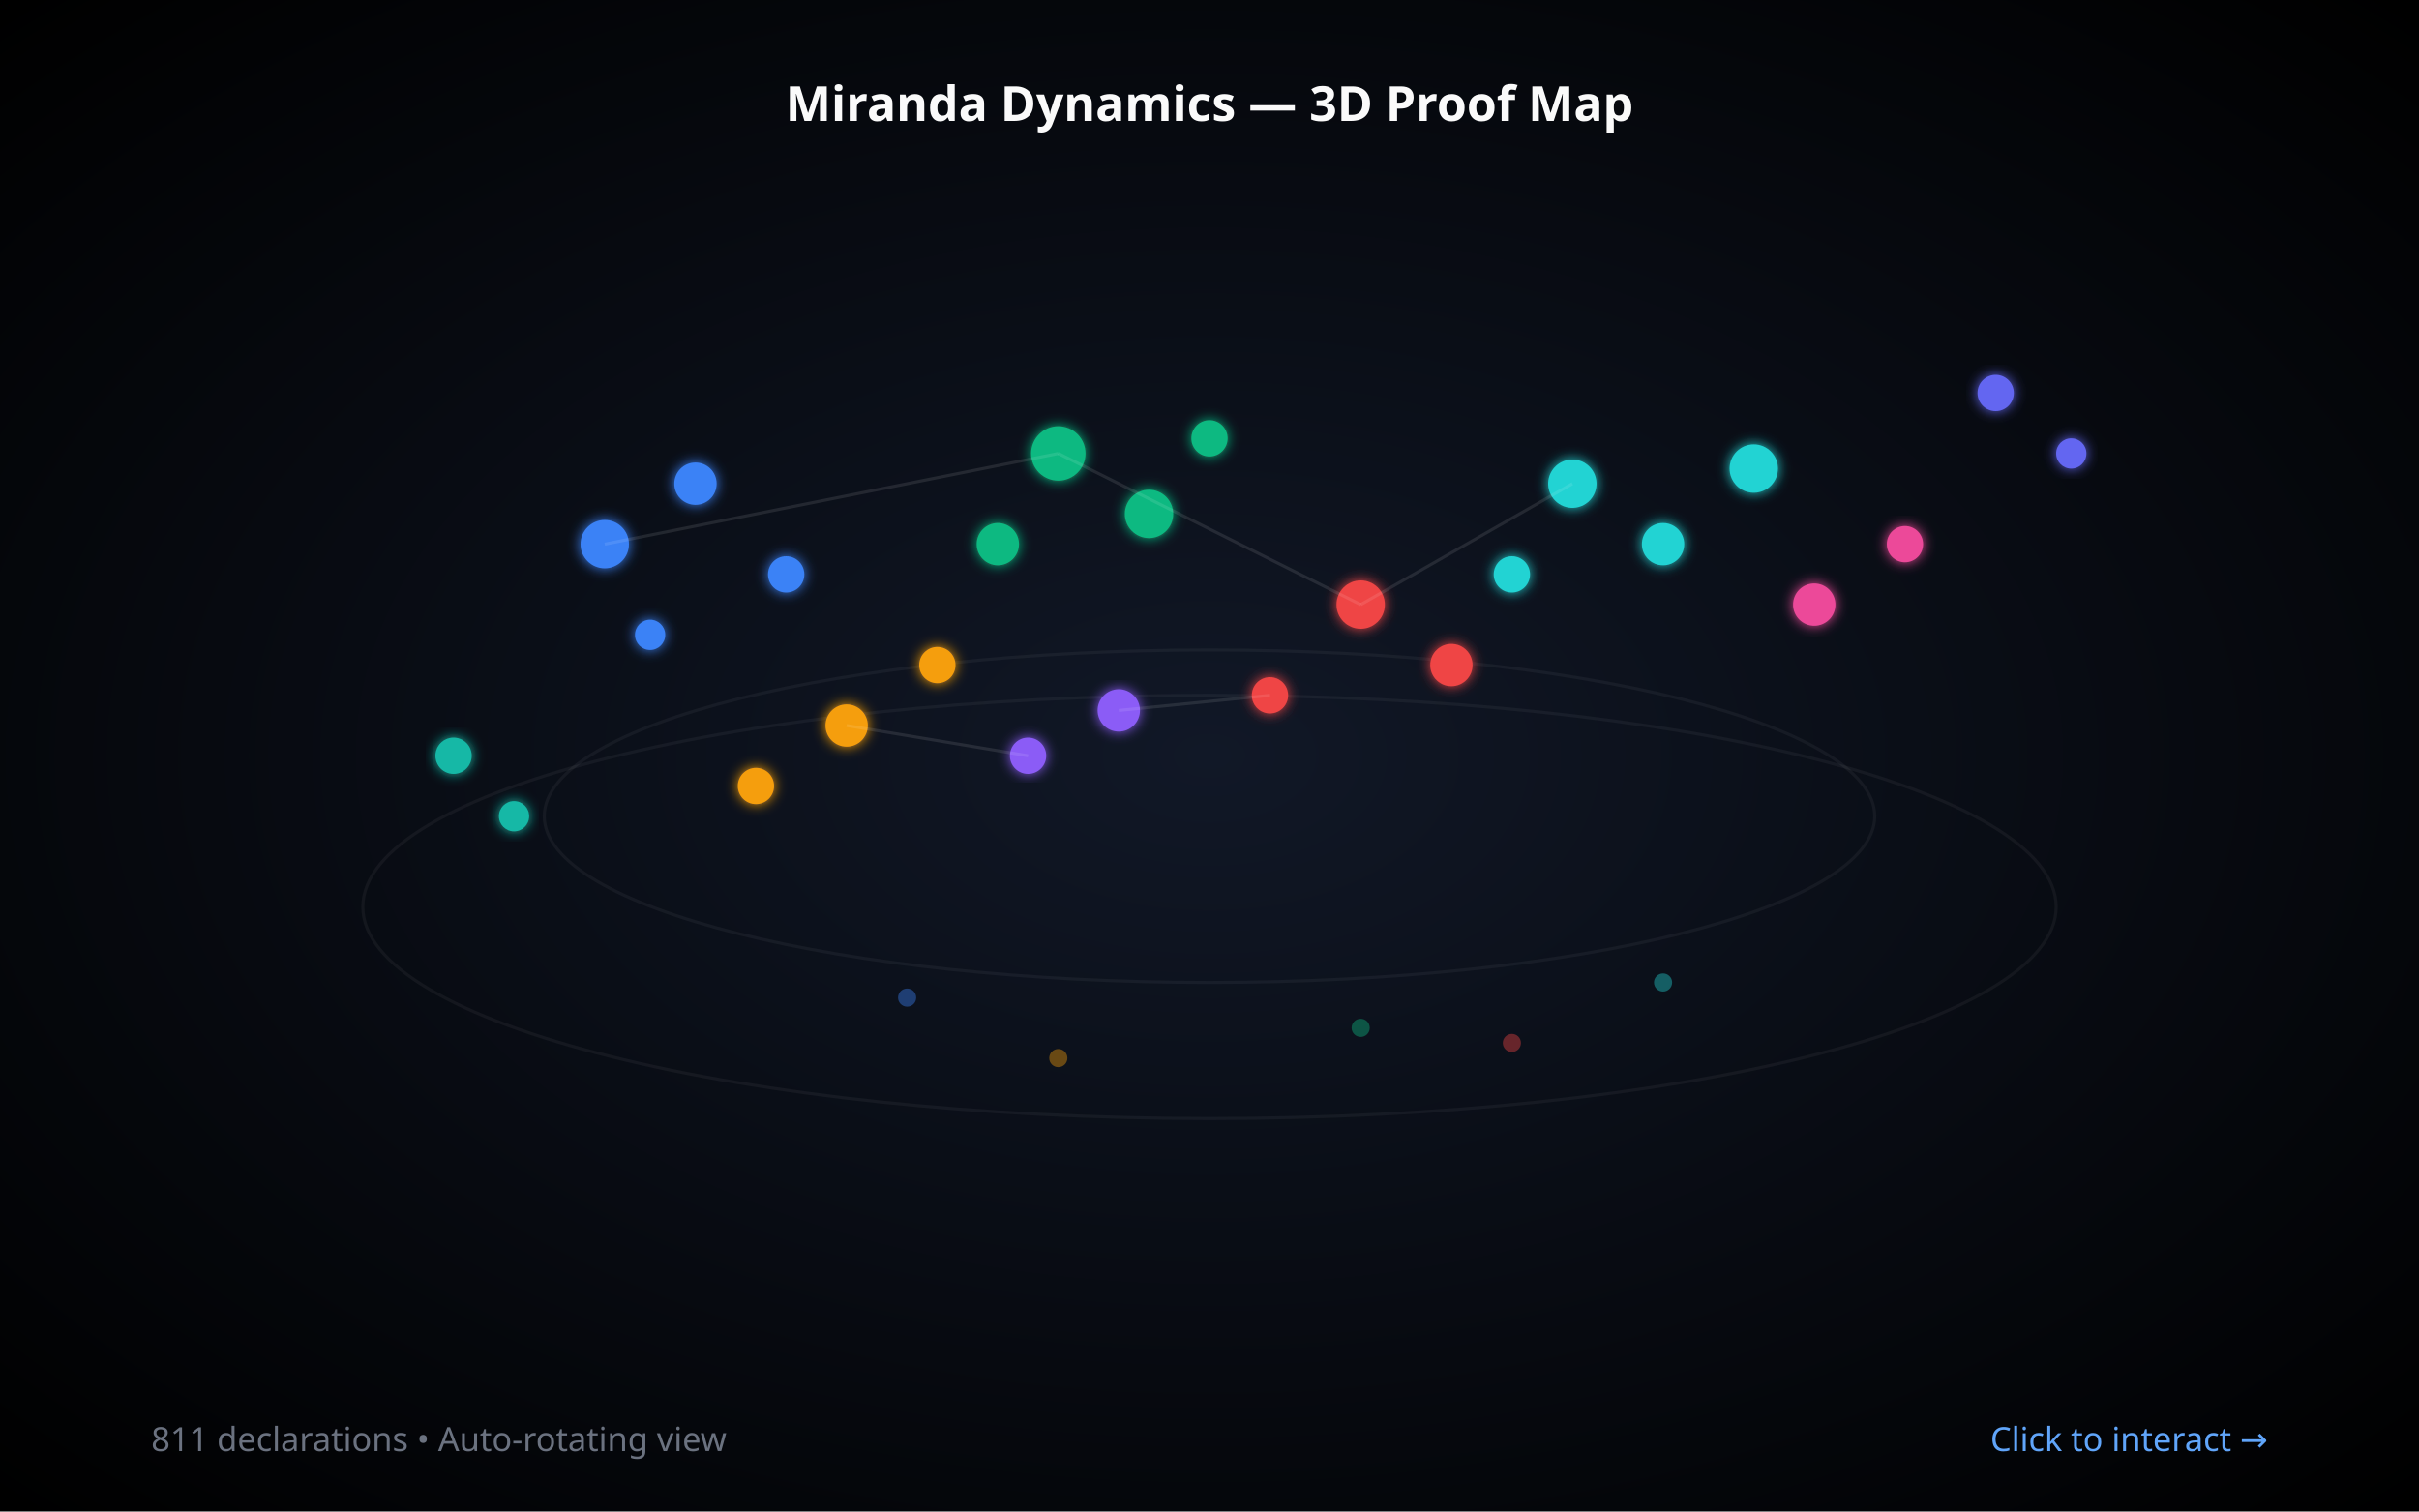
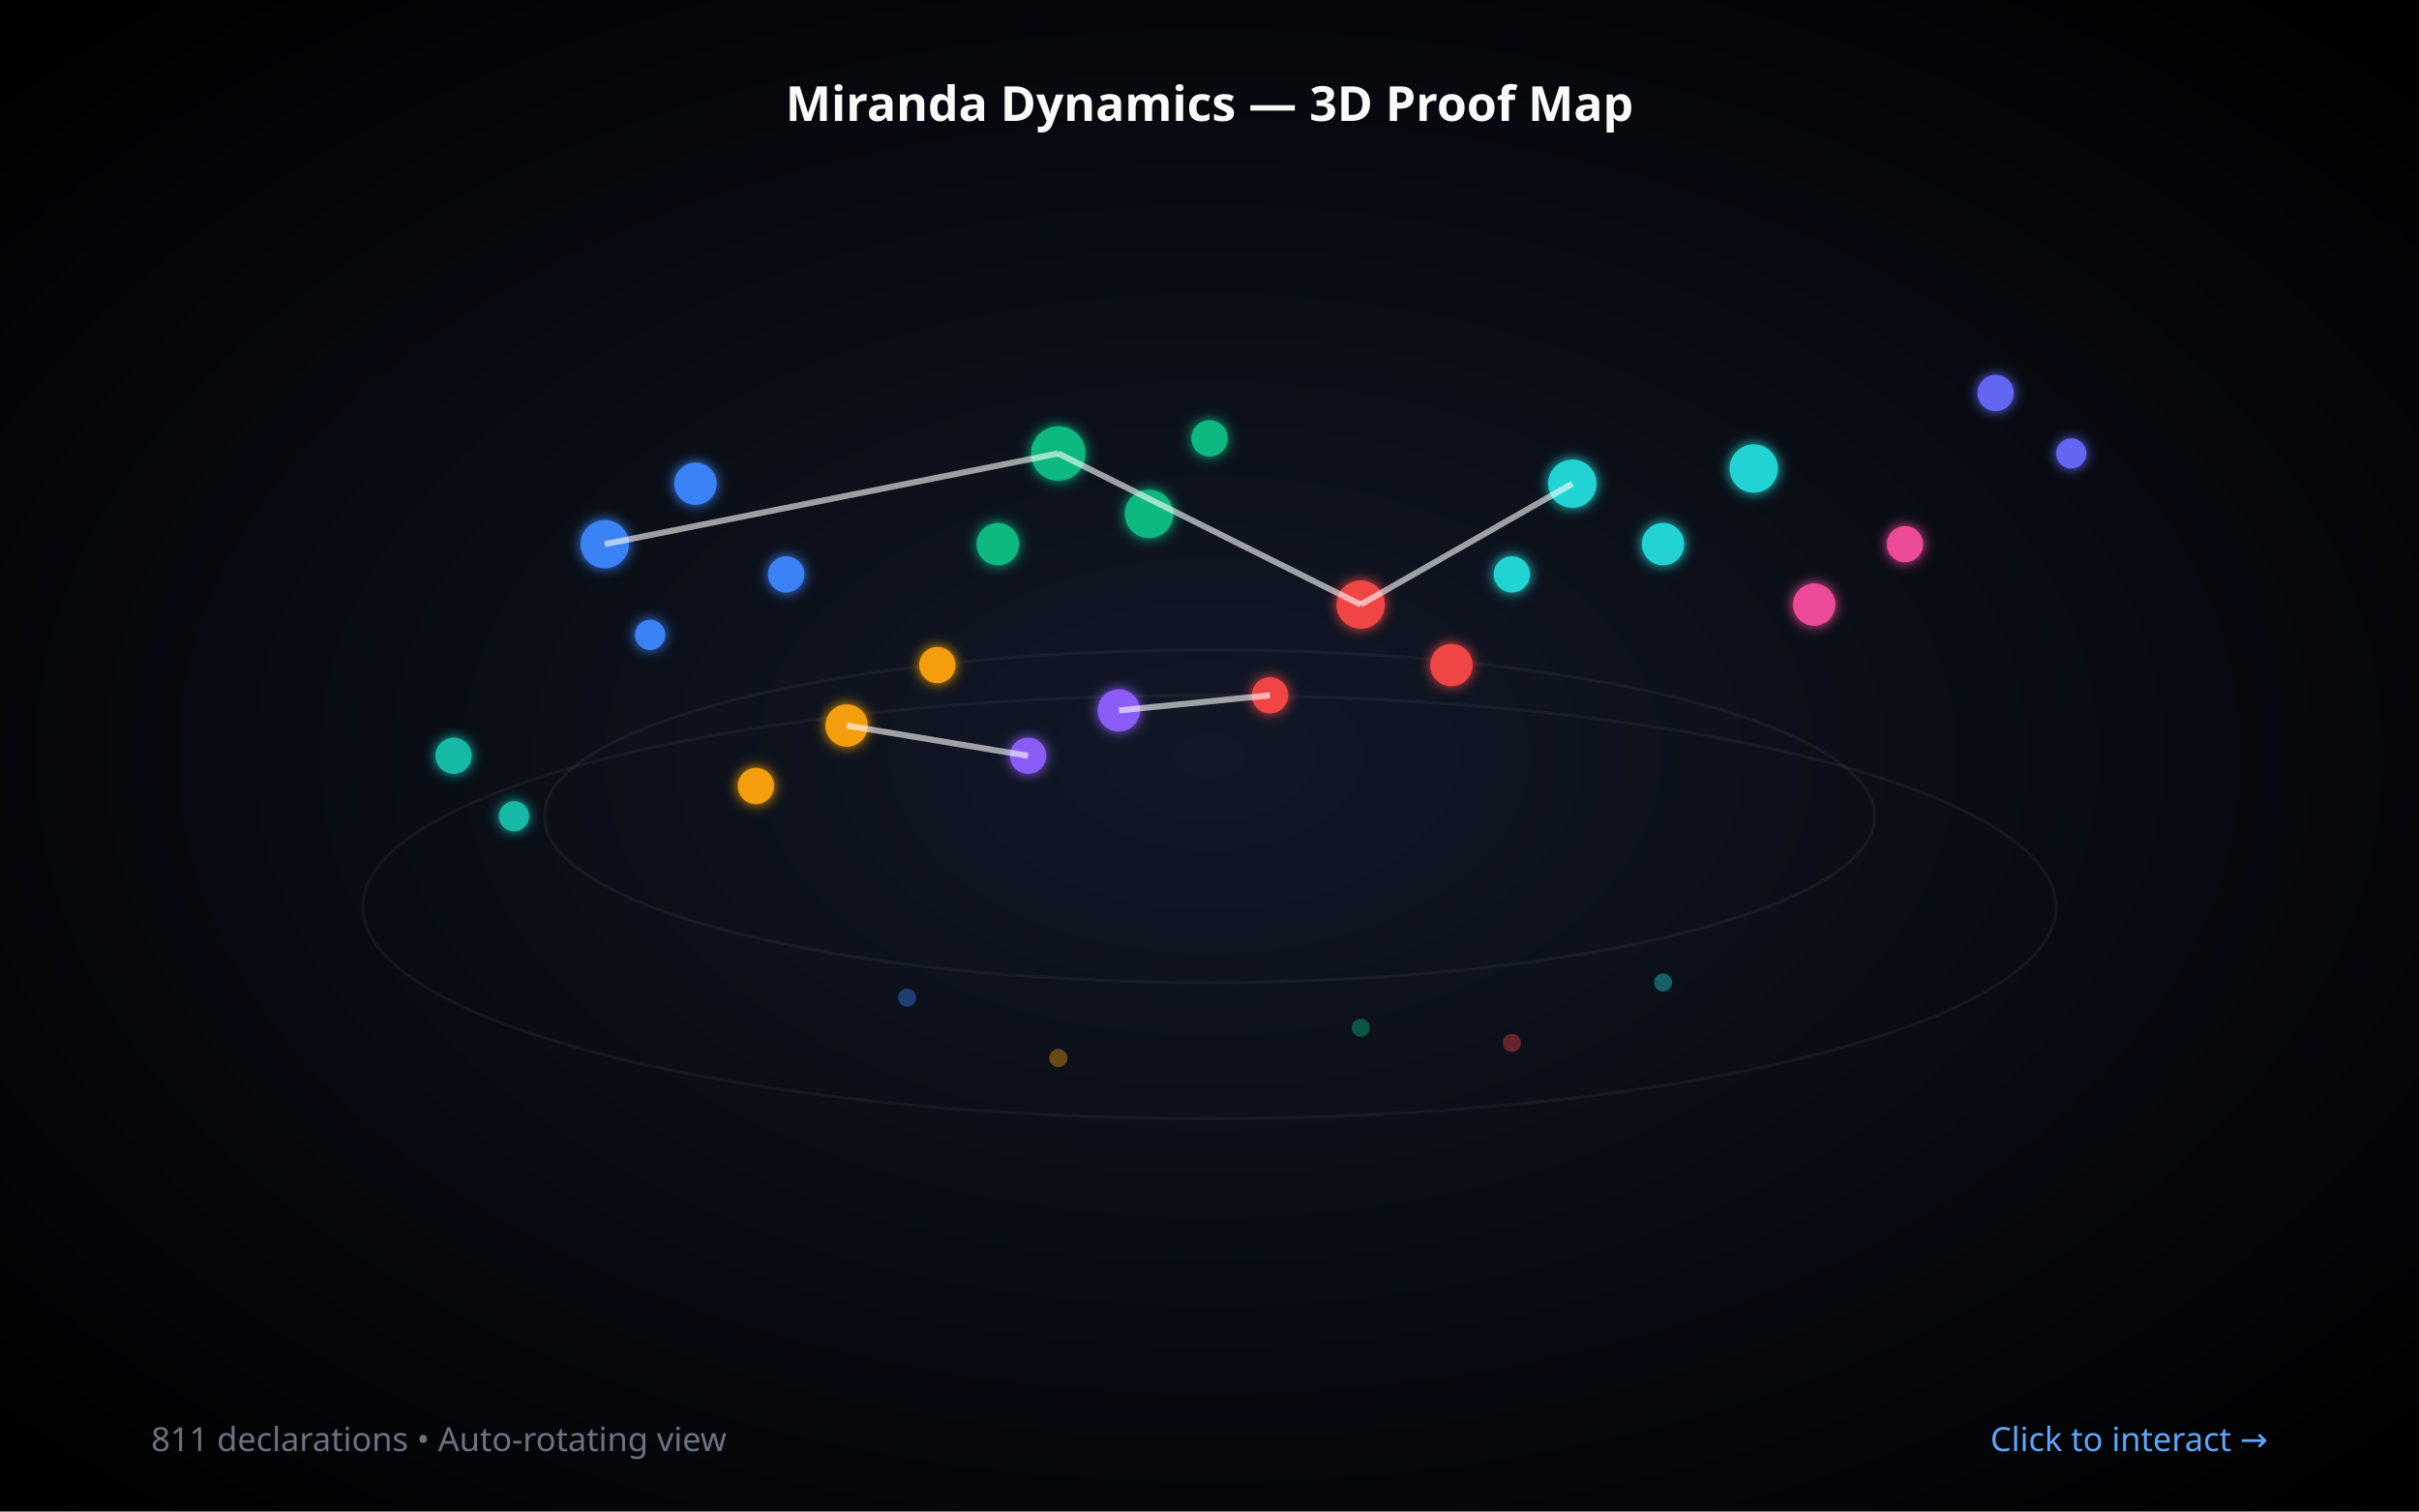
<svg xmlns="http://www.w3.org/2000/svg" viewBox="0 0 800 500">
  <defs>
    <radialGradient id="bgAnim" cx="50%" cy="50%" r="70%">
      <stop offset="0%" style="stop-color:#111827" />
      <stop offset="100%" style="stop-color:#000000" />
    </radialGradient>
    <filter id="glowAnim">
      <feGaussianBlur stdDeviation="2" result="coloredBlur" />
      <feMerge>
        <feMergeNode in="coloredBlur" />
        <feMergeNode in="SourceGraphic" />
      </feMerge>
    </filter>
  </defs>
  <rect width="800" height="500" fill="url(#bgAnim)" />
  <g transform="translate(400, 250)">
    <animateTransform attributeName="transform" type="rotate" from="0" to="360" dur="20s" repeatCount="indefinite" additive="sum" />
    <ellipse cx="0" cy="50" rx="280" ry="70" fill="none" stroke="rgba(255,255,255,0.05)" stroke-width="1">
      <animate attributeName="ry" values="70;75;70" dur="3s" repeatCount="indefinite" />
    </ellipse>
    <ellipse cx="0" cy="20" rx="220" ry="55" fill="none" stroke="rgba(255,255,255,0.05)" stroke-width="1">
      <animate attributeName="ry" values="55;60;55" dur="4s" repeatCount="indefinite" />
    </ellipse>
    <g filter="url(#glowAnim)">
      <circle cx="-200" cy="-70" r="8" fill="#3b82f6">
        <animate attributeName="r" values="8;9;8" dur="2s" repeatCount="indefinite" />
      </circle>
      <circle cx="-170" cy="-90" r="7" fill="#3b82f6" />
      <circle cx="-140" cy="-60" r="6" fill="#3b82f6" />
      <circle cx="-185" cy="-40" r="5" fill="#3b82f6" />
    </g>
    <g filter="url(#glowAnim)">
      <circle cx="-50" cy="-100" r="9" fill="#10b981">
        <animate attributeName="r" values="9;10;9" dur="2.5s" repeatCount="indefinite" />
      </circle>
      <circle cx="-20" cy="-80" r="8" fill="#10b981" />
      <circle cx="-70" cy="-70" r="7" fill="#10b981" />
      <circle cx="0" cy="-105" r="6" fill="#10b981" />
    </g>
    <g filter="url(#glowAnim)">
      <circle cx="120" cy="-90" r="8" fill="#22d3d3">
        <animate attributeName="r" values="8;9;8" dur="1.8s" repeatCount="indefinite" />
      </circle>
      <circle cx="150" cy="-70" r="7" fill="#22d3d3" />
      <circle cx="180" cy="-95" r="8" fill="#22d3d3" />
      <circle cx="100" cy="-60" r="6" fill="#22d3d3" />
    </g>
    <g filter="url(#glowAnim)">
      <circle cx="-120" cy="-10" r="7" fill="#f59e0b" />
      <circle cx="-90" cy="-30" r="6" fill="#f59e0b" />
      <circle cx="-150" cy="10" r="6" fill="#f59e0b" />
    </g>
    <g filter="url(#glowAnim)">
      <circle cx="50" cy="-50" r="8" fill="#ef4444">
        <animate attributeName="r" values="8;9;8" dur="2.2s" repeatCount="indefinite" />
      </circle>
      <circle cx="80" cy="-30" r="7" fill="#ef4444" />
      <circle cx="20" cy="-20" r="6" fill="#ef4444" />
    </g>
    <g filter="url(#glowAnim)">
      <circle cx="-60" cy="0" r="6" fill="#8b5cf6" />
      <circle cx="-30" cy="-15" r="7" fill="#8b5cf6" />
    </g>
    <g filter="url(#glowAnim)">
      <circle cx="200" cy="-50" r="7" fill="#ec4899" />
      <circle cx="230" cy="-70" r="6" fill="#ec4899" />
    </g>
    <g filter="url(#glowAnim)">
      <circle cx="260" cy="-120" r="6" fill="#6366f1" />
      <circle cx="285" cy="-100" r="5" fill="#6366f1" />
    </g>
    <g filter="url(#glowAnim)">
      <circle cx="-250" cy="0" r="6" fill="#14b8a6" />
      <circle cx="-230" cy="20" r="5" fill="#14b8a6" />
    </g>
    <g opacity="0.4">
      <circle cx="-100" cy="80" r="3" fill="#3b82f6" />
      <circle cx="50" cy="90" r="3" fill="#10b981" />
      <circle cx="150" cy="75" r="3" fill="#22d3d3" />
      <circle cx="-50" cy="100" r="3" fill="#f59e0b" />
      <circle cx="100" cy="95" r="3" fill="#ef4444" />
    </g>
-     <g stroke="rgba(255,255,255,0.1)" stroke-width="1" fill="none">
+     <g stroke="rgba(255,255,255,0.6)" stroke-width="2" fill="none">
      <line x1="-200" y1="-70" x2="-50" y2="-100" />
      <line x1="-50" y1="-100" x2="50" y2="-50" />
      <line x1="120" y1="-90" x2="50" y2="-50" />
      <line x1="-120" y1="-10" x2="-60" y2="0" />
      <line x1="-30" y1="-15" x2="20" y2="-20" />
    </g>
  </g>
  <text x="400" y="40" fill="#fafafa" font-family="system-ui" font-size="16" font-weight="600" text-anchor="middle">Miranda Dynamics — 3D Proof Map</text>
  <text x="50" y="480" fill="#6b7280" font-family="system-ui" font-size="11">811 declarations • Auto-rotating view</text>
  <text x="750" y="480" fill="#60a5fa" font-family="system-ui" font-size="11" text-anchor="end">Click to interact →</text>
</svg>
